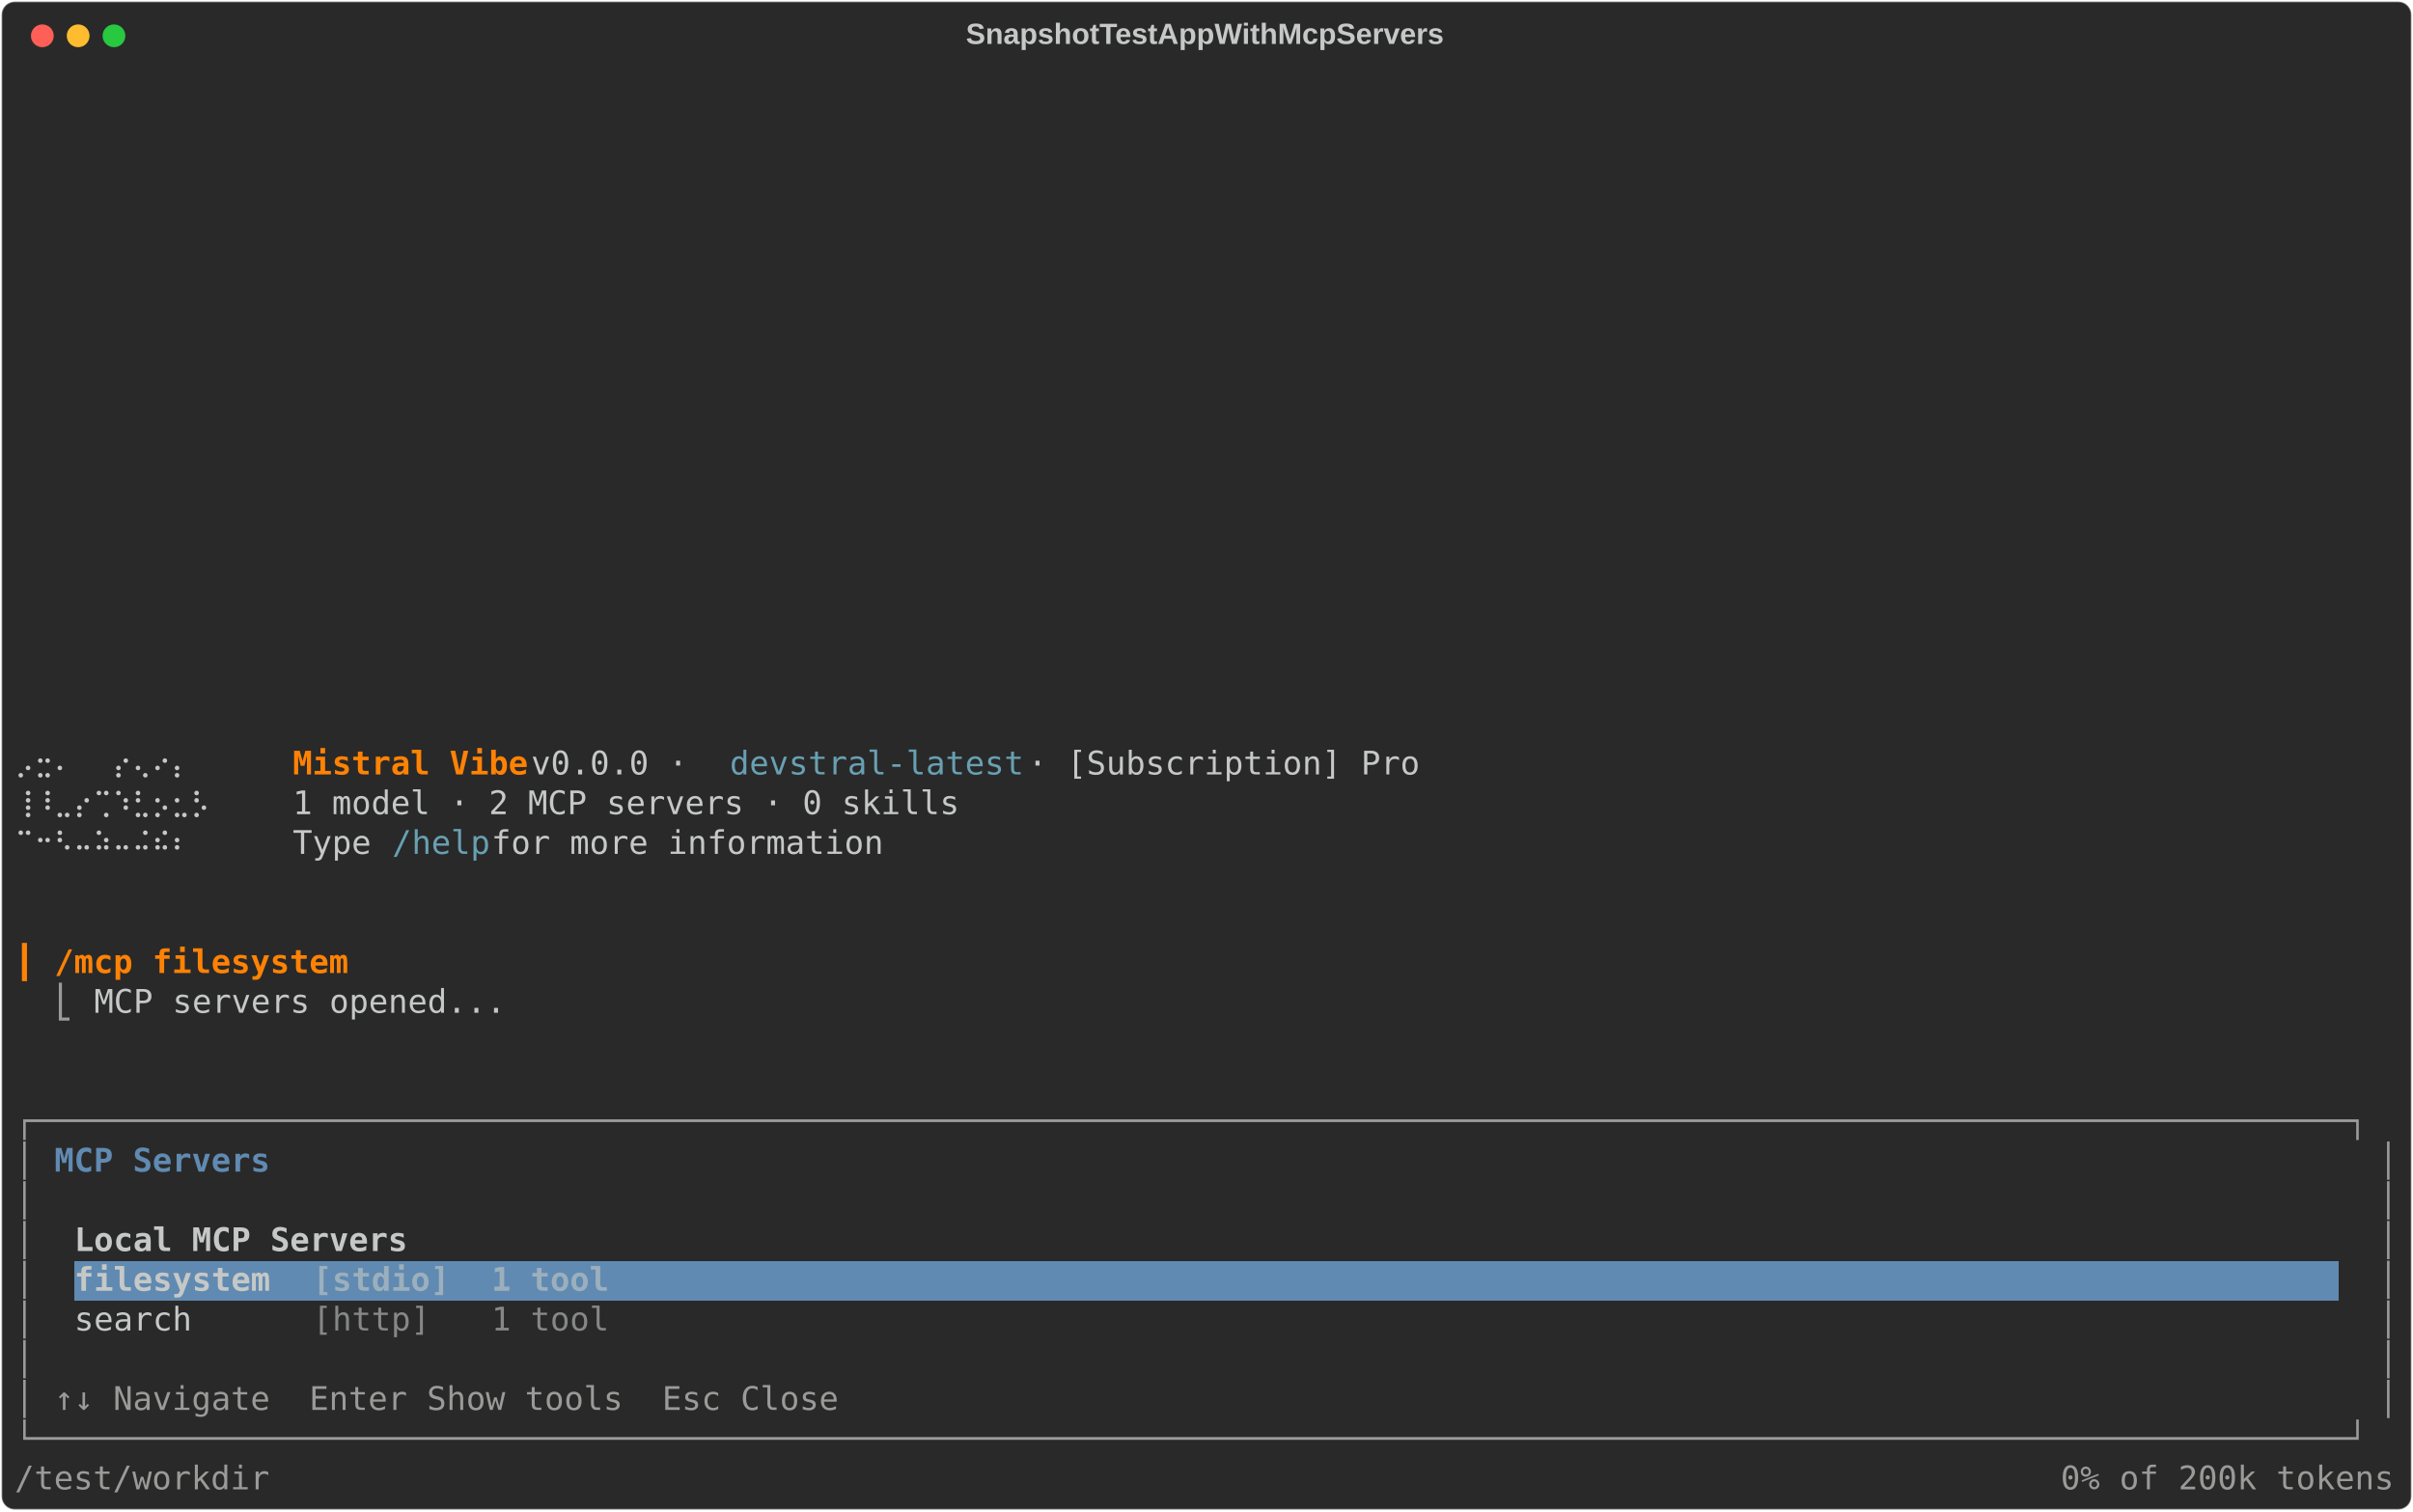
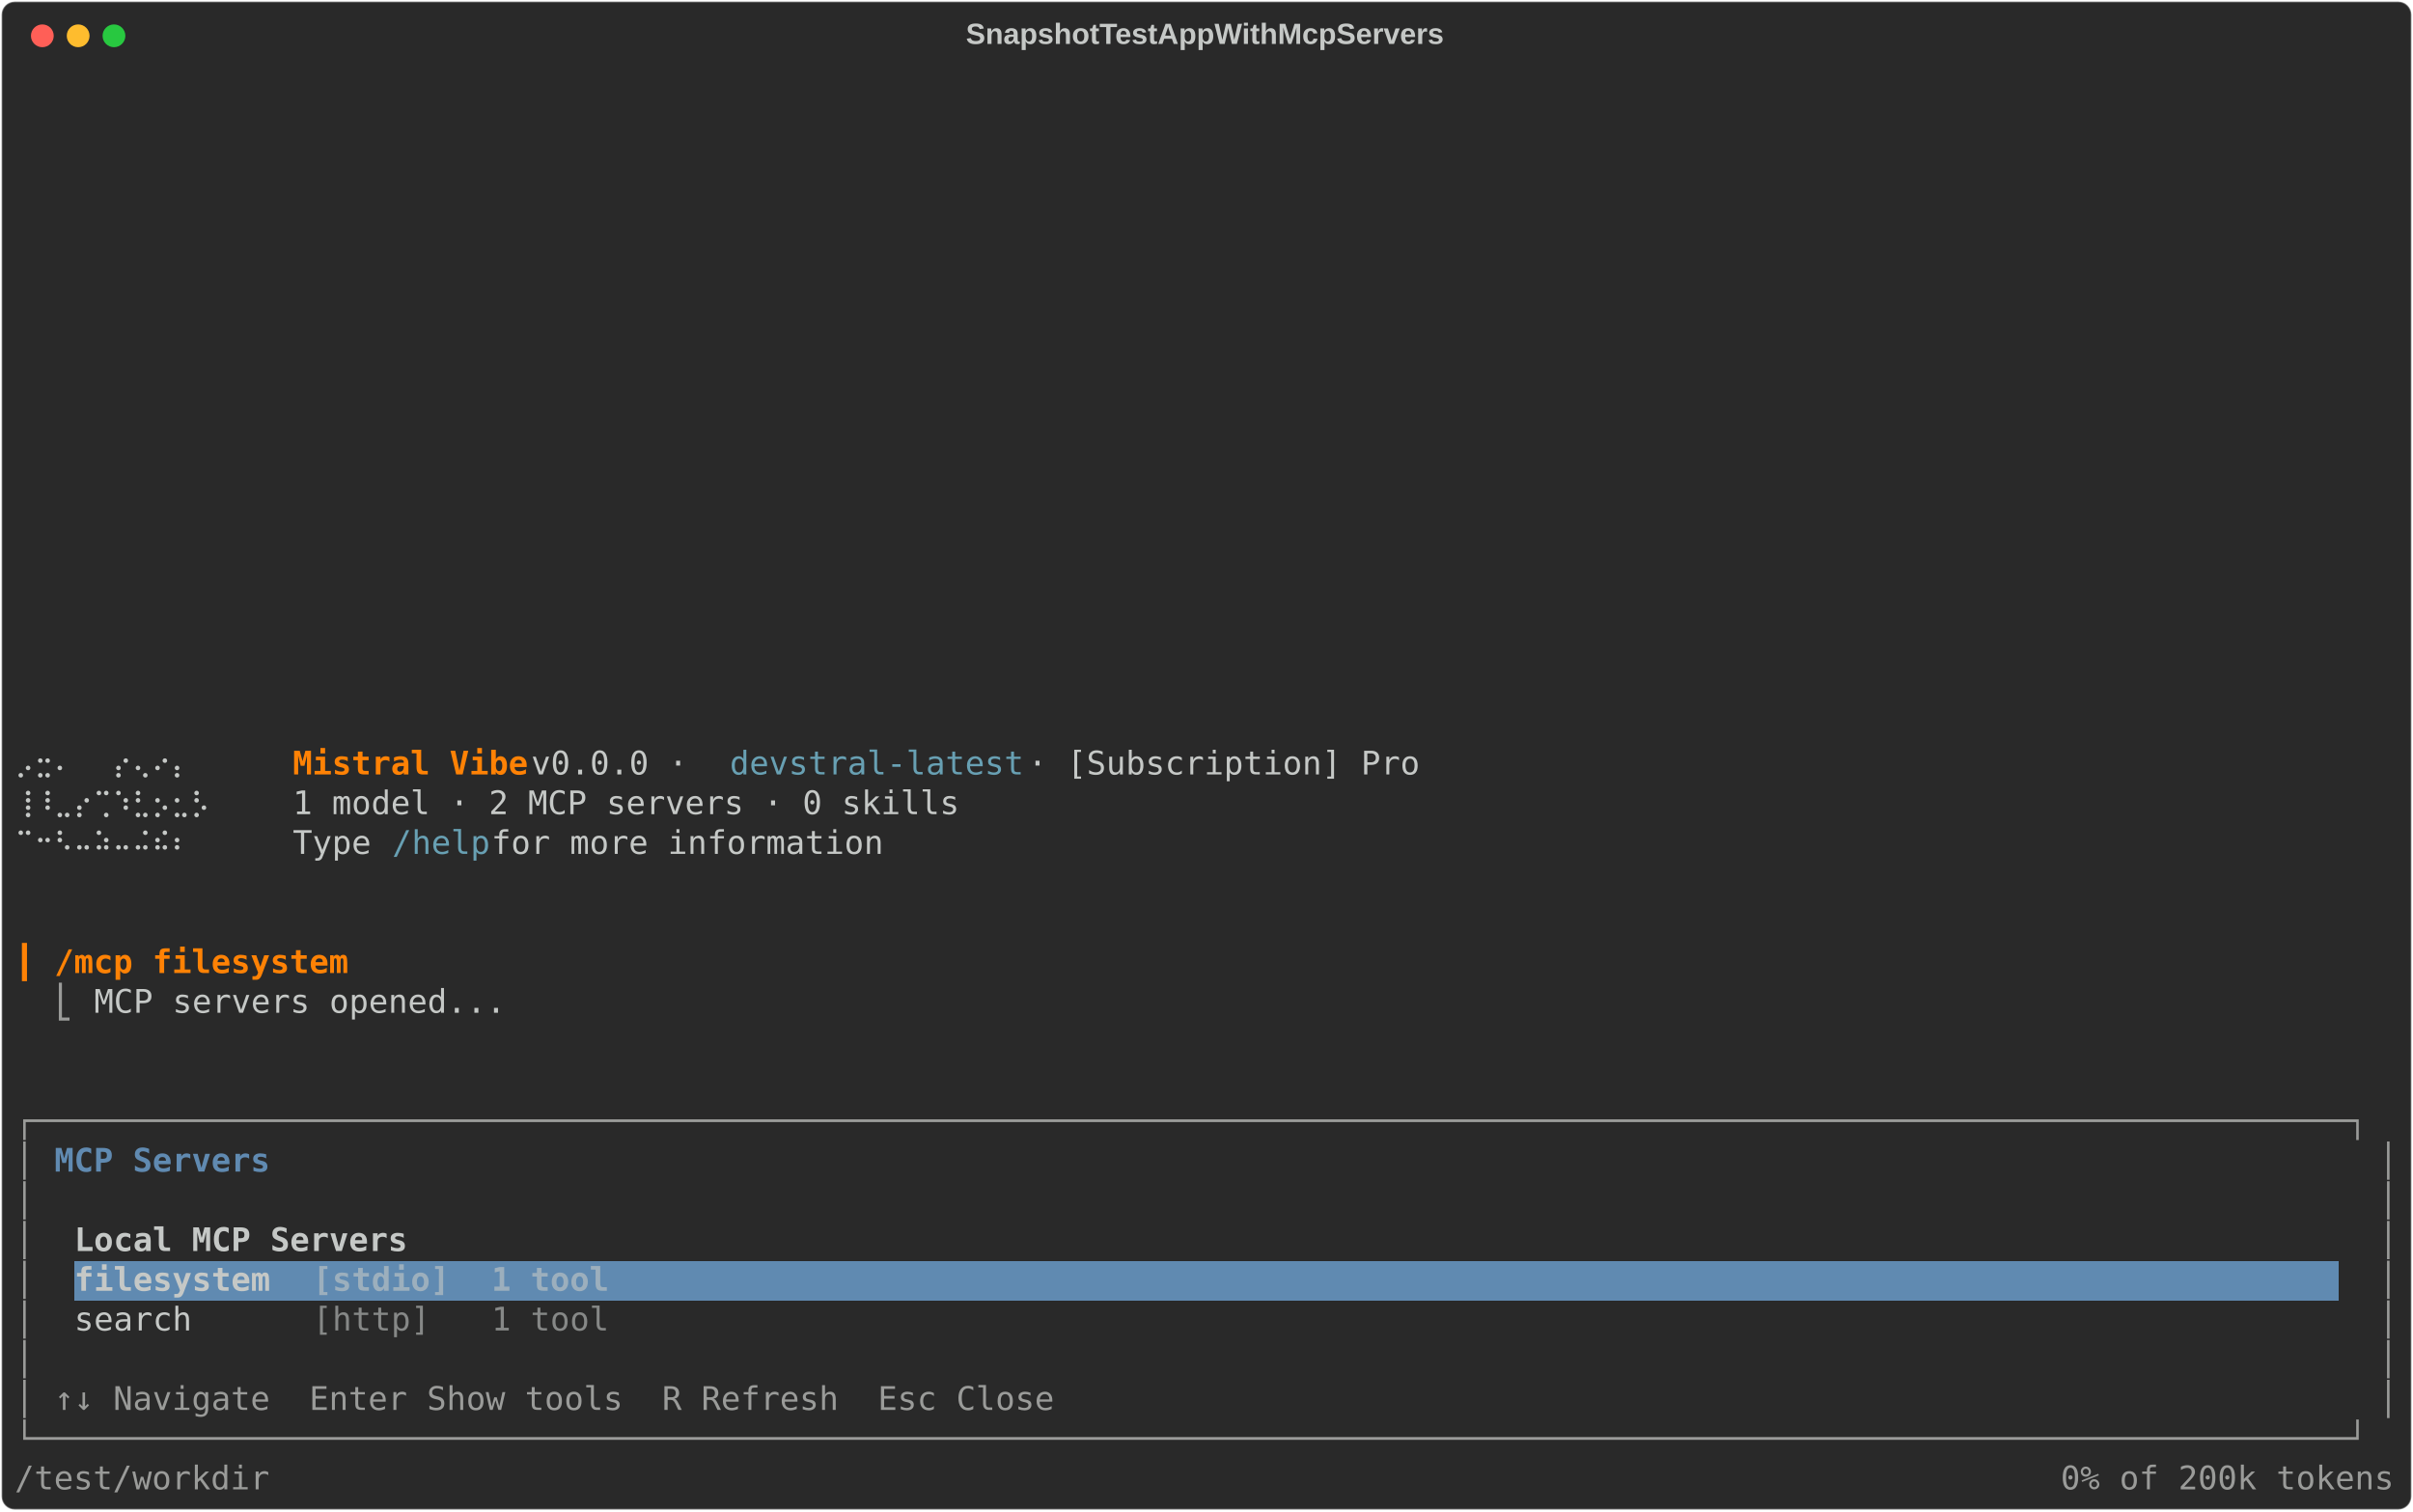
<svg xmlns="http://www.w3.org/2000/svg" class="rich-terminal" viewBox="0 0 1482 928.4">
  <style>

    @font-face {
        font-family: "Fira Code";
        src: local("FiraCode-Regular"),
                url("https://cdnjs.cloudflare.com/ajax/libs/firacode/6.2.0/woff2/FiraCode-Regular.woff2") format("woff2"),
                url("https://cdnjs.cloudflare.com/ajax/libs/firacode/6.2.0/woff/FiraCode-Regular.woff") format("woff");
        font-style: normal;
        font-weight: 400;
    }
    @font-face {
        font-family: "Fira Code";
        src: local("FiraCode-Bold"),
                url("https://cdnjs.cloudflare.com/ajax/libs/firacode/6.2.0/woff2/FiraCode-Bold.woff2") format("woff2"),
                url("https://cdnjs.cloudflare.com/ajax/libs/firacode/6.2.0/woff/FiraCode-Bold.woff") format("woff");
        font-style: bold;
        font-weight: 700;
    }

-     .terminal-matrix {
+     .terminal-4926488215-matrix {
        font-family: Fira Code, monospace;
        font-size: 20px;
        line-height: 24.4px;
        font-variant-east-asian: full-width;
    }

-     .terminal-title {
+     .terminal-4926488215-title {
        font-size: 18px;
        font-weight: bold;
        font-family: arial;
    }

-     .terminal-r1 { fill: #c5c8c6 }
- .terminal-r2 { fill: #ff8205;font-weight: bold }
- .terminal-r3 { fill: #68a0b3 }
- .terminal-r4 { fill: #ff8205 }
- .terminal-r5 { fill: #9a9b99 }
- .terminal-r6 { fill: #608ab1;font-weight: bold }
- .terminal-r7 { fill: #c5c8c6;font-weight: bold }
- .terminal-r8 { fill: #9cafbd;font-weight: bold }
- .terminal-r9 { fill: #868887 }
+     .terminal-4926488215-r1 { fill: #c5c8c6 }
+ .terminal-4926488215-r2 { fill: #ff8205;font-weight: bold }
+ .terminal-4926488215-r3 { fill: #68a0b3 }
+ .terminal-4926488215-r4 { fill: #ff8205 }
+ .terminal-4926488215-r5 { fill: #9a9b99 }
+ .terminal-4926488215-r6 { fill: #608ab1;font-weight: bold }
+ .terminal-4926488215-r7 { fill: #c5c8c6;font-weight: bold }
+ .terminal-4926488215-r8 { fill: #9cafbd;font-weight: bold }
+ .terminal-4926488215-r9 { fill: #868887 }
    </style>
  <defs>
-     <clipPath id="terminal-clip-terminal">
+     <clipPath id="terminal-4926488215-clip-terminal">
      <rect x="0" y="0" width="1463.0" height="877.4" />
    </clipPath>
-     <clipPath id="terminal-line-0">
+     <clipPath id="terminal-4926488215-line-0">
      <rect x="0" y="1.5" width="1464" height="24.65" />
    </clipPath>
-     <clipPath id="terminal-line-1">
+     <clipPath id="terminal-4926488215-line-1">
      <rect x="0" y="25.9" width="1464" height="24.65" />
    </clipPath>
-     <clipPath id="terminal-line-2">
+     <clipPath id="terminal-4926488215-line-2">
      <rect x="0" y="50.3" width="1464" height="24.65" />
    </clipPath>
-     <clipPath id="terminal-line-3">
+     <clipPath id="terminal-4926488215-line-3">
      <rect x="0" y="74.7" width="1464" height="24.65" />
    </clipPath>
-     <clipPath id="terminal-line-4">
+     <clipPath id="terminal-4926488215-line-4">
      <rect x="0" y="99.1" width="1464" height="24.65" />
    </clipPath>
-     <clipPath id="terminal-line-5">
+     <clipPath id="terminal-4926488215-line-5">
      <rect x="0" y="123.5" width="1464" height="24.65" />
    </clipPath>
-     <clipPath id="terminal-line-6">
+     <clipPath id="terminal-4926488215-line-6">
      <rect x="0" y="147.9" width="1464" height="24.65" />
    </clipPath>
-     <clipPath id="terminal-line-7">
+     <clipPath id="terminal-4926488215-line-7">
      <rect x="0" y="172.3" width="1464" height="24.65" />
    </clipPath>
-     <clipPath id="terminal-line-8">
+     <clipPath id="terminal-4926488215-line-8">
      <rect x="0" y="196.7" width="1464" height="24.65" />
    </clipPath>
-     <clipPath id="terminal-line-9">
+     <clipPath id="terminal-4926488215-line-9">
      <rect x="0" y="221.1" width="1464" height="24.65" />
    </clipPath>
-     <clipPath id="terminal-line-10">
+     <clipPath id="terminal-4926488215-line-10">
      <rect x="0" y="245.5" width="1464" height="24.65" />
    </clipPath>
-     <clipPath id="terminal-line-11">
+     <clipPath id="terminal-4926488215-line-11">
      <rect x="0" y="269.9" width="1464" height="24.65" />
    </clipPath>
-     <clipPath id="terminal-line-12">
+     <clipPath id="terminal-4926488215-line-12">
      <rect x="0" y="294.3" width="1464" height="24.65" />
    </clipPath>
-     <clipPath id="terminal-line-13">
+     <clipPath id="terminal-4926488215-line-13">
      <rect x="0" y="318.7" width="1464" height="24.65" />
    </clipPath>
-     <clipPath id="terminal-line-14">
+     <clipPath id="terminal-4926488215-line-14">
      <rect x="0" y="343.1" width="1464" height="24.65" />
    </clipPath>
-     <clipPath id="terminal-line-15">
+     <clipPath id="terminal-4926488215-line-15">
      <rect x="0" y="367.5" width="1464" height="24.65" />
    </clipPath>
-     <clipPath id="terminal-line-16">
+     <clipPath id="terminal-4926488215-line-16">
      <rect x="0" y="391.9" width="1464" height="24.65" />
    </clipPath>
-     <clipPath id="terminal-line-17">
+     <clipPath id="terminal-4926488215-line-17">
      <rect x="0" y="416.3" width="1464" height="24.65" />
    </clipPath>
-     <clipPath id="terminal-line-18">
+     <clipPath id="terminal-4926488215-line-18">
      <rect x="0" y="440.7" width="1464" height="24.65" />
    </clipPath>
-     <clipPath id="terminal-line-19">
+     <clipPath id="terminal-4926488215-line-19">
      <rect x="0" y="465.1" width="1464" height="24.65" />
    </clipPath>
-     <clipPath id="terminal-line-20">
+     <clipPath id="terminal-4926488215-line-20">
      <rect x="0" y="489.5" width="1464" height="24.65" />
    </clipPath>
-     <clipPath id="terminal-line-21">
+     <clipPath id="terminal-4926488215-line-21">
      <rect x="0" y="513.9" width="1464" height="24.65" />
    </clipPath>
-     <clipPath id="terminal-line-22">
+     <clipPath id="terminal-4926488215-line-22">
      <rect x="0" y="538.3" width="1464" height="24.65" />
    </clipPath>
-     <clipPath id="terminal-line-23">
+     <clipPath id="terminal-4926488215-line-23">
      <rect x="0" y="562.7" width="1464" height="24.65" />
    </clipPath>
-     <clipPath id="terminal-line-24">
+     <clipPath id="terminal-4926488215-line-24">
      <rect x="0" y="587.1" width="1464" height="24.65" />
    </clipPath>
-     <clipPath id="terminal-line-25">
+     <clipPath id="terminal-4926488215-line-25">
      <rect x="0" y="611.5" width="1464" height="24.65" />
    </clipPath>
-     <clipPath id="terminal-line-26">
+     <clipPath id="terminal-4926488215-line-26">
      <rect x="0" y="635.9" width="1464" height="24.65" />
    </clipPath>
-     <clipPath id="terminal-line-27">
+     <clipPath id="terminal-4926488215-line-27">
      <rect x="0" y="660.3" width="1464" height="24.65" />
    </clipPath>
-     <clipPath id="terminal-line-28">
+     <clipPath id="terminal-4926488215-line-28">
      <rect x="0" y="684.7" width="1464" height="24.65" />
    </clipPath>
-     <clipPath id="terminal-line-29">
+     <clipPath id="terminal-4926488215-line-29">
      <rect x="0" y="709.1" width="1464" height="24.65" />
    </clipPath>
-     <clipPath id="terminal-line-30">
+     <clipPath id="terminal-4926488215-line-30">
      <rect x="0" y="733.5" width="1464" height="24.65" />
    </clipPath>
-     <clipPath id="terminal-line-31">
+     <clipPath id="terminal-4926488215-line-31">
      <rect x="0" y="757.9" width="1464" height="24.65" />
    </clipPath>
-     <clipPath id="terminal-line-32">
+     <clipPath id="terminal-4926488215-line-32">
      <rect x="0" y="782.3" width="1464" height="24.65" />
    </clipPath>
-     <clipPath id="terminal-line-33">
+     <clipPath id="terminal-4926488215-line-33">
      <rect x="0" y="806.7" width="1464" height="24.65" />
    </clipPath>
-     <clipPath id="terminal-line-34">
+     <clipPath id="terminal-4926488215-line-34">
      <rect x="0" y="831.1" width="1464" height="24.65" />
    </clipPath>
  </defs>
  <rect fill="#292929" stroke="rgba(255,255,255,0.35)" stroke-width="1" x="1" y="1" width="1480" height="926.4" rx="8" />
-   <text class="terminal-title" fill="#c5c8c6" text-anchor="middle" x="740" y="27">SnapshotTestAppWithMcpServers</text>
+   <text class="terminal-4926488215-title" fill="#c5c8c6" text-anchor="middle" x="740" y="27">SnapshotTestAppWithMcpServers</text>
  <g transform="translate(26,22)">
    <circle cx="0" cy="0" r="7" fill="#ff5f57" />
    <circle cx="22" cy="0" r="7" fill="#febc2e" />
    <circle cx="44" cy="0" r="7" fill="#28c840" />
  </g>
-   <g transform="translate(9, 41)" clip-path="url(#terminal-clip-terminal)">
+   <g transform="translate(9, 41)" clip-path="url(#terminal-4926488215-clip-terminal)">
    <rect fill="#608ab1" x="36.6" y="733.5" width="146.4" height="24.65" shape-rendering="crispEdges" />
    <rect fill="#608ab1" x="183" y="733.5" width="109.8" height="24.65" shape-rendering="crispEdges" />
    <rect fill="#608ab1" x="292.8" y="733.5" width="97.6" height="24.65" shape-rendering="crispEdges" />
    <rect fill="#608ab1" x="390.4" y="733.5" width="1037" height="24.65" shape-rendering="crispEdges" />
-     <g class="terminal-matrix">
-       <text class="terminal-r1" x="1464" y="20" textLength="12.2" clip-path="url(#terminal-line-0)">
- </text>
-       <text class="terminal-r1" x="1464" y="44.4" textLength="12.2" clip-path="url(#terminal-line-1)">
- </text>
-       <text class="terminal-r1" x="1464" y="68.8" textLength="12.2" clip-path="url(#terminal-line-2)">
- </text>
-       <text class="terminal-r1" x="1464" y="93.2" textLength="12.2" clip-path="url(#terminal-line-3)">
- </text>
-       <text class="terminal-r1" x="1464" y="117.6" textLength="12.2" clip-path="url(#terminal-line-4)">
- </text>
-       <text class="terminal-r1" x="1464" y="142" textLength="12.2" clip-path="url(#terminal-line-5)">
- </text>
-       <text class="terminal-r1" x="1464" y="166.4" textLength="12.2" clip-path="url(#terminal-line-6)">
- </text>
-       <text class="terminal-r1" x="1464" y="190.8" textLength="12.2" clip-path="url(#terminal-line-7)">
- </text>
-       <text class="terminal-r1" x="1464" y="215.2" textLength="12.2" clip-path="url(#terminal-line-8)">
- </text>
-       <text class="terminal-r1" x="1464" y="239.6" textLength="12.2" clip-path="url(#terminal-line-9)">
- </text>
-       <text class="terminal-r1" x="1464" y="264" textLength="12.2" clip-path="url(#terminal-line-10)">
- </text>
-       <text class="terminal-r1" x="1464" y="288.4" textLength="12.2" clip-path="url(#terminal-line-11)">
- </text>
-       <text class="terminal-r1" x="1464" y="312.8" textLength="12.2" clip-path="url(#terminal-line-12)">
- </text>
-       <text class="terminal-r1" x="1464" y="337.2" textLength="12.2" clip-path="url(#terminal-line-13)">
- </text>
-       <text class="terminal-r1" x="1464" y="361.6" textLength="12.2" clip-path="url(#terminal-line-14)">
- </text>
-       <text class="terminal-r1" x="1464" y="386" textLength="12.2" clip-path="url(#terminal-line-15)">
- </text>
-       <text class="terminal-r1" x="1464" y="410.4" textLength="12.2" clip-path="url(#terminal-line-16)">
- </text>
-       <text class="terminal-r1" x="0" y="434.8" textLength="134.2" clip-path="url(#terminal-line-17)">  ⡠⣒⠄  ⡔⢄⠔⡄</text>
-       <text class="terminal-r2" x="170.8" y="434.8" textLength="146.4" clip-path="url(#terminal-line-17)">Mistral Vibe</text>
-       <text class="terminal-r1" x="317.2" y="434.8" textLength="122" clip-path="url(#terminal-line-17)"> v0.0.0 · </text>
-       <text class="terminal-r3" x="439.2" y="434.8" textLength="183" clip-path="url(#terminal-line-17)">devstral-latest</text>
-       <text class="terminal-r1" x="622.2" y="434.8" textLength="256.2" clip-path="url(#terminal-line-17)"> · [Subscription] Pro</text>
-       <text class="terminal-r1" x="1464" y="434.8" textLength="12.2" clip-path="url(#terminal-line-17)">
- </text>
-       <text class="terminal-r1" x="0" y="459.2" textLength="134.2" clip-path="url(#terminal-line-18)"> ⢸⠸⣀⡔⢉⠱⣃⡢⣂⡣</text>
-       <text class="terminal-r1" x="170.8" y="459.2" textLength="414.8" clip-path="url(#terminal-line-18)">1 model · 2 MCP servers · 0 skills</text>
-       <text class="terminal-r1" x="1464" y="459.2" textLength="12.2" clip-path="url(#terminal-line-18)">
- </text>
-       <text class="terminal-r1" x="0" y="483.6" textLength="134.2" clip-path="url(#terminal-line-19)">  ⠉⠒⠣⠤⠵⠤⠬⠮⠆</text>
-       <text class="terminal-r1" x="170.8" y="483.6" textLength="61" clip-path="url(#terminal-line-19)">Type </text>
-       <text class="terminal-r3" x="231.8" y="483.6" textLength="61" clip-path="url(#terminal-line-19)">/help</text>
-       <text class="terminal-r1" x="292.8" y="483.6" textLength="256.2" clip-path="url(#terminal-line-19)"> for more information</text>
-       <text class="terminal-r1" x="1464" y="483.6" textLength="12.2" clip-path="url(#terminal-line-19)">
- </text>
-       <text class="terminal-r1" x="1464" y="508" textLength="12.2" clip-path="url(#terminal-line-20)">
- </text>
-       <text class="terminal-r1" x="1464" y="532.4" textLength="12.2" clip-path="url(#terminal-line-21)">
- </text>
-       <text class="terminal-r4" x="0" y="556.8" textLength="12.2" clip-path="url(#terminal-line-22)">┃</text>
-       <text class="terminal-r2" x="24.4" y="556.8" textLength="183" clip-path="url(#terminal-line-22)">/mcp filesystem</text>
-       <text class="terminal-r1" x="1464" y="556.8" textLength="12.2" clip-path="url(#terminal-line-22)">
- </text>
-       <text class="terminal-r5" x="24.4" y="581.2" textLength="12.2" clip-path="url(#terminal-line-23)">⎣</text>
-       <text class="terminal-r1" x="48.8" y="581.2" textLength="256.2" clip-path="url(#terminal-line-23)">MCP servers opened...</text>
-       <text class="terminal-r1" x="1464" y="581.2" textLength="12.2" clip-path="url(#terminal-line-23)">
- </text>
-       <text class="terminal-r1" x="1464" y="605.6" textLength="12.2" clip-path="url(#terminal-line-24)">
- </text>
-       <text class="terminal-r1" x="1464" y="630" textLength="12.2" clip-path="url(#terminal-line-25)">
- </text>
-       <text class="terminal-r5" x="0" y="654.4" textLength="1464" clip-path="url(#terminal-line-26)">┌──────────────────────────────────────────────────────────────────────────────────────────────────────────────────────┐</text>
-       <text class="terminal-r1" x="1464" y="654.4" textLength="12.2" clip-path="url(#terminal-line-26)">
- </text>
-       <text class="terminal-r5" x="0" y="678.8" textLength="12.2" clip-path="url(#terminal-line-27)">│</text>
-       <text class="terminal-r6" x="24.4" y="678.8" textLength="134.2" clip-path="url(#terminal-line-27)">MCP Servers</text>
-       <text class="terminal-r5" x="1451.8" y="678.8" textLength="12.2" clip-path="url(#terminal-line-27)">│</text>
-       <text class="terminal-r1" x="1464" y="678.8" textLength="12.2" clip-path="url(#terminal-line-27)">
- </text>
-       <text class="terminal-r5" x="0" y="703.2" textLength="12.2" clip-path="url(#terminal-line-28)">│</text>
-       <text class="terminal-r5" x="1451.8" y="703.2" textLength="12.2" clip-path="url(#terminal-line-28)">│</text>
-       <text class="terminal-r1" x="1464" y="703.2" textLength="12.2" clip-path="url(#terminal-line-28)">
- </text>
-       <text class="terminal-r5" x="0" y="727.6" textLength="12.2" clip-path="url(#terminal-line-29)">│</text>
-       <text class="terminal-r7" x="36.6" y="727.6" textLength="207.4" clip-path="url(#terminal-line-29)">Local MCP Servers</text>
-       <text class="terminal-r5" x="1451.8" y="727.6" textLength="12.2" clip-path="url(#terminal-line-29)">│</text>
-       <text class="terminal-r1" x="1464" y="727.6" textLength="12.2" clip-path="url(#terminal-line-29)">
- </text>
-       <text class="terminal-r5" x="0" y="752" textLength="12.2" clip-path="url(#terminal-line-30)">│</text>
-       <text class="terminal-r7" x="36.6" y="752" textLength="146.4" clip-path="url(#terminal-line-30)">  filesystem</text>
-       <text class="terminal-r8" x="183" y="752" textLength="109.8" clip-path="url(#terminal-line-30)">  [stdio]</text>
-       <text class="terminal-r8" x="292.8" y="752" textLength="97.6" clip-path="url(#terminal-line-30)">  1 tool</text>
-       <text class="terminal-r5" x="1451.8" y="752" textLength="12.2" clip-path="url(#terminal-line-30)">│</text>
-       <text class="terminal-r1" x="1464" y="752" textLength="12.2" clip-path="url(#terminal-line-30)">
- </text>
-       <text class="terminal-r5" x="0" y="776.4" textLength="12.2" clip-path="url(#terminal-line-31)">│</text>
-       <text class="terminal-r1" x="36.6" y="776.4" textLength="146.4" clip-path="url(#terminal-line-31)">  search    </text>
-       <text class="terminal-r9" x="183" y="776.4" textLength="109.8" clip-path="url(#terminal-line-31)">  [http] </text>
-       <text class="terminal-r9" x="292.8" y="776.4" textLength="97.6" clip-path="url(#terminal-line-31)">  1 tool</text>
-       <text class="terminal-r5" x="1451.8" y="776.4" textLength="12.2" clip-path="url(#terminal-line-31)">│</text>
-       <text class="terminal-r1" x="1464" y="776.4" textLength="12.2" clip-path="url(#terminal-line-31)">
- </text>
-       <text class="terminal-r5" x="0" y="800.8" textLength="12.2" clip-path="url(#terminal-line-32)">│</text>
-       <text class="terminal-r5" x="1451.8" y="800.8" textLength="12.2" clip-path="url(#terminal-line-32)">│</text>
-       <text class="terminal-r1" x="1464" y="800.8" textLength="12.2" clip-path="url(#terminal-line-32)">
- </text>
-       <text class="terminal-r5" x="0" y="825.2" textLength="12.2" clip-path="url(#terminal-line-33)">│</text>
-       <text class="terminal-r5" x="24.4" y="825.2" textLength="488" clip-path="url(#terminal-line-33)">↑↓ Navigate  Enter Show tools  Esc Close</text>
-       <text class="terminal-r5" x="1451.8" y="825.2" textLength="12.2" clip-path="url(#terminal-line-33)">│</text>
-       <text class="terminal-r1" x="1464" y="825.2" textLength="12.2" clip-path="url(#terminal-line-33)">
- </text>
-       <text class="terminal-r5" x="0" y="849.6" textLength="1464" clip-path="url(#terminal-line-34)">└──────────────────────────────────────────────────────────────────────────────────────────────────────────────────────┘</text>
-       <text class="terminal-r1" x="1464" y="849.6" textLength="12.2" clip-path="url(#terminal-line-34)">
- </text>
-       <text class="terminal-r5" x="0" y="874" textLength="158.6" clip-path="url(#terminal-line-35)">/test/workdir</text>
-       <text class="terminal-r5" x="1256.6" y="874" textLength="207.4" clip-path="url(#terminal-line-35)">0% of 200k tokens</text>
+     <g class="terminal-4926488215-matrix">
+       <text class="terminal-4926488215-r1" x="1464" y="20" textLength="12.2" clip-path="url(#terminal-4926488215-line-0)">
+ </text>
+       <text class="terminal-4926488215-r1" x="1464" y="44.4" textLength="12.2" clip-path="url(#terminal-4926488215-line-1)">
+ </text>
+       <text class="terminal-4926488215-r1" x="1464" y="68.8" textLength="12.2" clip-path="url(#terminal-4926488215-line-2)">
+ </text>
+       <text class="terminal-4926488215-r1" x="1464" y="93.2" textLength="12.2" clip-path="url(#terminal-4926488215-line-3)">
+ </text>
+       <text class="terminal-4926488215-r1" x="1464" y="117.6" textLength="12.2" clip-path="url(#terminal-4926488215-line-4)">
+ </text>
+       <text class="terminal-4926488215-r1" x="1464" y="142" textLength="12.2" clip-path="url(#terminal-4926488215-line-5)">
+ </text>
+       <text class="terminal-4926488215-r1" x="1464" y="166.4" textLength="12.2" clip-path="url(#terminal-4926488215-line-6)">
+ </text>
+       <text class="terminal-4926488215-r1" x="1464" y="190.8" textLength="12.2" clip-path="url(#terminal-4926488215-line-7)">
+ </text>
+       <text class="terminal-4926488215-r1" x="1464" y="215.2" textLength="12.2" clip-path="url(#terminal-4926488215-line-8)">
+ </text>
+       <text class="terminal-4926488215-r1" x="1464" y="239.6" textLength="12.2" clip-path="url(#terminal-4926488215-line-9)">
+ </text>
+       <text class="terminal-4926488215-r1" x="1464" y="264" textLength="12.2" clip-path="url(#terminal-4926488215-line-10)">
+ </text>
+       <text class="terminal-4926488215-r1" x="1464" y="288.4" textLength="12.2" clip-path="url(#terminal-4926488215-line-11)">
+ </text>
+       <text class="terminal-4926488215-r1" x="1464" y="312.8" textLength="12.2" clip-path="url(#terminal-4926488215-line-12)">
+ </text>
+       <text class="terminal-4926488215-r1" x="1464" y="337.2" textLength="12.2" clip-path="url(#terminal-4926488215-line-13)">
+ </text>
+       <text class="terminal-4926488215-r1" x="1464" y="361.6" textLength="12.2" clip-path="url(#terminal-4926488215-line-14)">
+ </text>
+       <text class="terminal-4926488215-r1" x="1464" y="386" textLength="12.2" clip-path="url(#terminal-4926488215-line-15)">
+ </text>
+       <text class="terminal-4926488215-r1" x="1464" y="410.4" textLength="12.2" clip-path="url(#terminal-4926488215-line-16)">
+ </text>
+       <text class="terminal-4926488215-r1" x="0" y="434.8" textLength="134.2" clip-path="url(#terminal-4926488215-line-17)">  ⡠⣒⠄  ⡔⢄⠔⡄</text>
+       <text class="terminal-4926488215-r2" x="170.8" y="434.8" textLength="146.4" clip-path="url(#terminal-4926488215-line-17)">Mistral Vibe</text>
+       <text class="terminal-4926488215-r1" x="317.2" y="434.8" textLength="122" clip-path="url(#terminal-4926488215-line-17)"> v0.0.0 · </text>
+       <text class="terminal-4926488215-r3" x="439.2" y="434.8" textLength="183" clip-path="url(#terminal-4926488215-line-17)">devstral-latest</text>
+       <text class="terminal-4926488215-r1" x="622.2" y="434.8" textLength="256.2" clip-path="url(#terminal-4926488215-line-17)"> · [Subscription] Pro</text>
+       <text class="terminal-4926488215-r1" x="1464" y="434.8" textLength="12.2" clip-path="url(#terminal-4926488215-line-17)">
+ </text>
+       <text class="terminal-4926488215-r1" x="0" y="459.2" textLength="134.2" clip-path="url(#terminal-4926488215-line-18)"> ⢸⠸⣀⡔⢉⠱⣃⡢⣂⡣</text>
+       <text class="terminal-4926488215-r1" x="170.8" y="459.2" textLength="414.8" clip-path="url(#terminal-4926488215-line-18)">1 model · 2 MCP servers · 0 skills</text>
+       <text class="terminal-4926488215-r1" x="1464" y="459.2" textLength="12.2" clip-path="url(#terminal-4926488215-line-18)">
+ </text>
+       <text class="terminal-4926488215-r1" x="0" y="483.6" textLength="134.2" clip-path="url(#terminal-4926488215-line-19)">  ⠉⠒⠣⠤⠵⠤⠬⠮⠆</text>
+       <text class="terminal-4926488215-r1" x="170.8" y="483.6" textLength="61" clip-path="url(#terminal-4926488215-line-19)">Type </text>
+       <text class="terminal-4926488215-r3" x="231.8" y="483.6" textLength="61" clip-path="url(#terminal-4926488215-line-19)">/help</text>
+       <text class="terminal-4926488215-r1" x="292.8" y="483.6" textLength="256.2" clip-path="url(#terminal-4926488215-line-19)"> for more information</text>
+       <text class="terminal-4926488215-r1" x="1464" y="483.6" textLength="12.2" clip-path="url(#terminal-4926488215-line-19)">
+ </text>
+       <text class="terminal-4926488215-r1" x="1464" y="508" textLength="12.2" clip-path="url(#terminal-4926488215-line-20)">
+ </text>
+       <text class="terminal-4926488215-r1" x="1464" y="532.4" textLength="12.2" clip-path="url(#terminal-4926488215-line-21)">
+ </text>
+       <text class="terminal-4926488215-r4" x="0" y="556.8" textLength="12.2" clip-path="url(#terminal-4926488215-line-22)">┃</text>
+       <text class="terminal-4926488215-r2" x="24.4" y="556.8" textLength="183" clip-path="url(#terminal-4926488215-line-22)">/mcp filesystem</text>
+       <text class="terminal-4926488215-r1" x="1464" y="556.8" textLength="12.2" clip-path="url(#terminal-4926488215-line-22)">
+ </text>
+       <text class="terminal-4926488215-r5" x="24.4" y="581.2" textLength="12.2" clip-path="url(#terminal-4926488215-line-23)">⎣</text>
+       <text class="terminal-4926488215-r1" x="48.8" y="581.2" textLength="256.2" clip-path="url(#terminal-4926488215-line-23)">MCP servers opened...</text>
+       <text class="terminal-4926488215-r1" x="1464" y="581.2" textLength="12.2" clip-path="url(#terminal-4926488215-line-23)">
+ </text>
+       <text class="terminal-4926488215-r1" x="1464" y="605.6" textLength="12.2" clip-path="url(#terminal-4926488215-line-24)">
+ </text>
+       <text class="terminal-4926488215-r1" x="1464" y="630" textLength="12.2" clip-path="url(#terminal-4926488215-line-25)">
+ </text>
+       <text class="terminal-4926488215-r5" x="0" y="654.4" textLength="1464" clip-path="url(#terminal-4926488215-line-26)">┌──────────────────────────────────────────────────────────────────────────────────────────────────────────────────────┐</text>
+       <text class="terminal-4926488215-r1" x="1464" y="654.4" textLength="12.2" clip-path="url(#terminal-4926488215-line-26)">
+ </text>
+       <text class="terminal-4926488215-r5" x="0" y="678.8" textLength="12.2" clip-path="url(#terminal-4926488215-line-27)">│</text>
+       <text class="terminal-4926488215-r6" x="24.4" y="678.8" textLength="134.2" clip-path="url(#terminal-4926488215-line-27)">MCP Servers</text>
+       <text class="terminal-4926488215-r5" x="1451.8" y="678.8" textLength="12.2" clip-path="url(#terminal-4926488215-line-27)">│</text>
+       <text class="terminal-4926488215-r1" x="1464" y="678.8" textLength="12.2" clip-path="url(#terminal-4926488215-line-27)">
+ </text>
+       <text class="terminal-4926488215-r5" x="0" y="703.2" textLength="12.2" clip-path="url(#terminal-4926488215-line-28)">│</text>
+       <text class="terminal-4926488215-r5" x="1451.8" y="703.2" textLength="12.2" clip-path="url(#terminal-4926488215-line-28)">│</text>
+       <text class="terminal-4926488215-r1" x="1464" y="703.2" textLength="12.2" clip-path="url(#terminal-4926488215-line-28)">
+ </text>
+       <text class="terminal-4926488215-r5" x="0" y="727.6" textLength="12.2" clip-path="url(#terminal-4926488215-line-29)">│</text>
+       <text class="terminal-4926488215-r7" x="36.6" y="727.6" textLength="207.4" clip-path="url(#terminal-4926488215-line-29)">Local MCP Servers</text>
+       <text class="terminal-4926488215-r5" x="1451.8" y="727.6" textLength="12.2" clip-path="url(#terminal-4926488215-line-29)">│</text>
+       <text class="terminal-4926488215-r1" x="1464" y="727.6" textLength="12.2" clip-path="url(#terminal-4926488215-line-29)">
+ </text>
+       <text class="terminal-4926488215-r5" x="0" y="752" textLength="12.2" clip-path="url(#terminal-4926488215-line-30)">│</text>
+       <text class="terminal-4926488215-r7" x="36.6" y="752" textLength="146.4" clip-path="url(#terminal-4926488215-line-30)">  filesystem</text>
+       <text class="terminal-4926488215-r8" x="183" y="752" textLength="109.8" clip-path="url(#terminal-4926488215-line-30)">  [stdio]</text>
+       <text class="terminal-4926488215-r8" x="292.8" y="752" textLength="97.6" clip-path="url(#terminal-4926488215-line-30)">  1 tool</text>
+       <text class="terminal-4926488215-r5" x="1451.8" y="752" textLength="12.2" clip-path="url(#terminal-4926488215-line-30)">│</text>
+       <text class="terminal-4926488215-r1" x="1464" y="752" textLength="12.2" clip-path="url(#terminal-4926488215-line-30)">
+ </text>
+       <text class="terminal-4926488215-r5" x="0" y="776.4" textLength="12.2" clip-path="url(#terminal-4926488215-line-31)">│</text>
+       <text class="terminal-4926488215-r1" x="36.6" y="776.4" textLength="146.4" clip-path="url(#terminal-4926488215-line-31)">  search    </text>
+       <text class="terminal-4926488215-r9" x="183" y="776.4" textLength="109.8" clip-path="url(#terminal-4926488215-line-31)">  [http] </text>
+       <text class="terminal-4926488215-r9" x="292.8" y="776.4" textLength="97.6" clip-path="url(#terminal-4926488215-line-31)">  1 tool</text>
+       <text class="terminal-4926488215-r5" x="1451.8" y="776.4" textLength="12.2" clip-path="url(#terminal-4926488215-line-31)">│</text>
+       <text class="terminal-4926488215-r1" x="1464" y="776.4" textLength="12.2" clip-path="url(#terminal-4926488215-line-31)">
+ </text>
+       <text class="terminal-4926488215-r5" x="0" y="800.8" textLength="12.2" clip-path="url(#terminal-4926488215-line-32)">│</text>
+       <text class="terminal-4926488215-r5" x="1451.8" y="800.8" textLength="12.2" clip-path="url(#terminal-4926488215-line-32)">│</text>
+       <text class="terminal-4926488215-r1" x="1464" y="800.8" textLength="12.2" clip-path="url(#terminal-4926488215-line-32)">
+ </text>
+       <text class="terminal-4926488215-r5" x="0" y="825.2" textLength="12.2" clip-path="url(#terminal-4926488215-line-33)">│</text>
+       <text class="terminal-4926488215-r5" x="24.4" y="825.2" textLength="622.2" clip-path="url(#terminal-4926488215-line-33)">↑↓ Navigate  Enter Show tools  R Refresh  Esc Close</text>
+       <text class="terminal-4926488215-r5" x="1451.8" y="825.2" textLength="12.2" clip-path="url(#terminal-4926488215-line-33)">│</text>
+       <text class="terminal-4926488215-r1" x="1464" y="825.2" textLength="12.2" clip-path="url(#terminal-4926488215-line-33)">
+ </text>
+       <text class="terminal-4926488215-r5" x="0" y="849.6" textLength="1464" clip-path="url(#terminal-4926488215-line-34)">└──────────────────────────────────────────────────────────────────────────────────────────────────────────────────────┘</text>
+       <text class="terminal-4926488215-r1" x="1464" y="849.6" textLength="12.2" clip-path="url(#terminal-4926488215-line-34)">
+ </text>
+       <text class="terminal-4926488215-r5" x="0" y="874" textLength="158.6" clip-path="url(#terminal-4926488215-line-35)">/test/workdir</text>
+       <text class="terminal-4926488215-r5" x="1256.6" y="874" textLength="207.4" clip-path="url(#terminal-4926488215-line-35)">0% of 200k tokens</text>
    </g>
  </g>
</svg>
